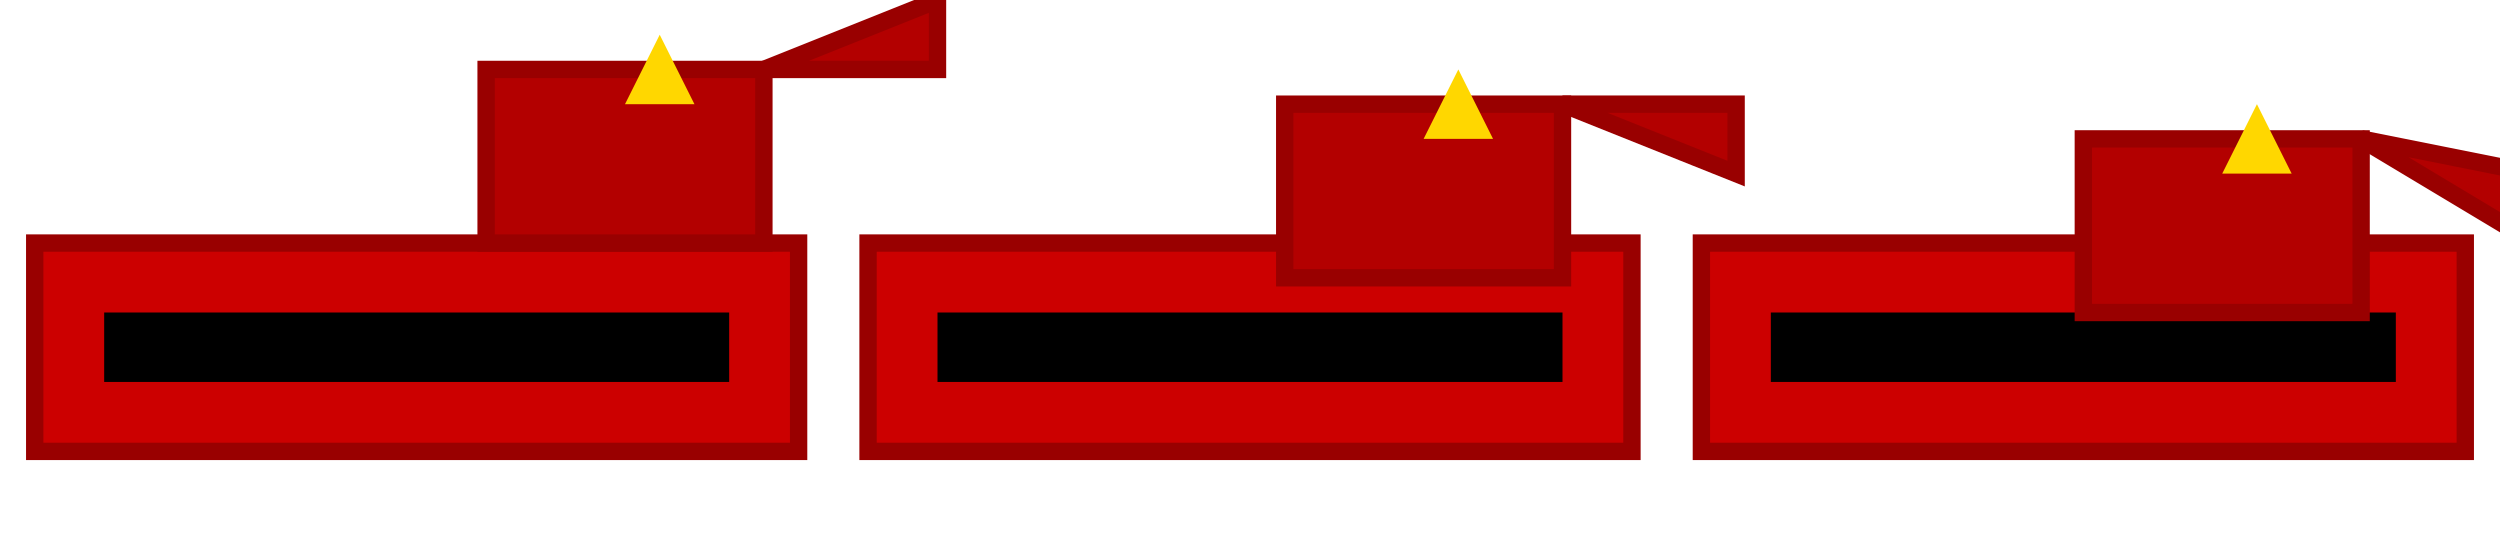
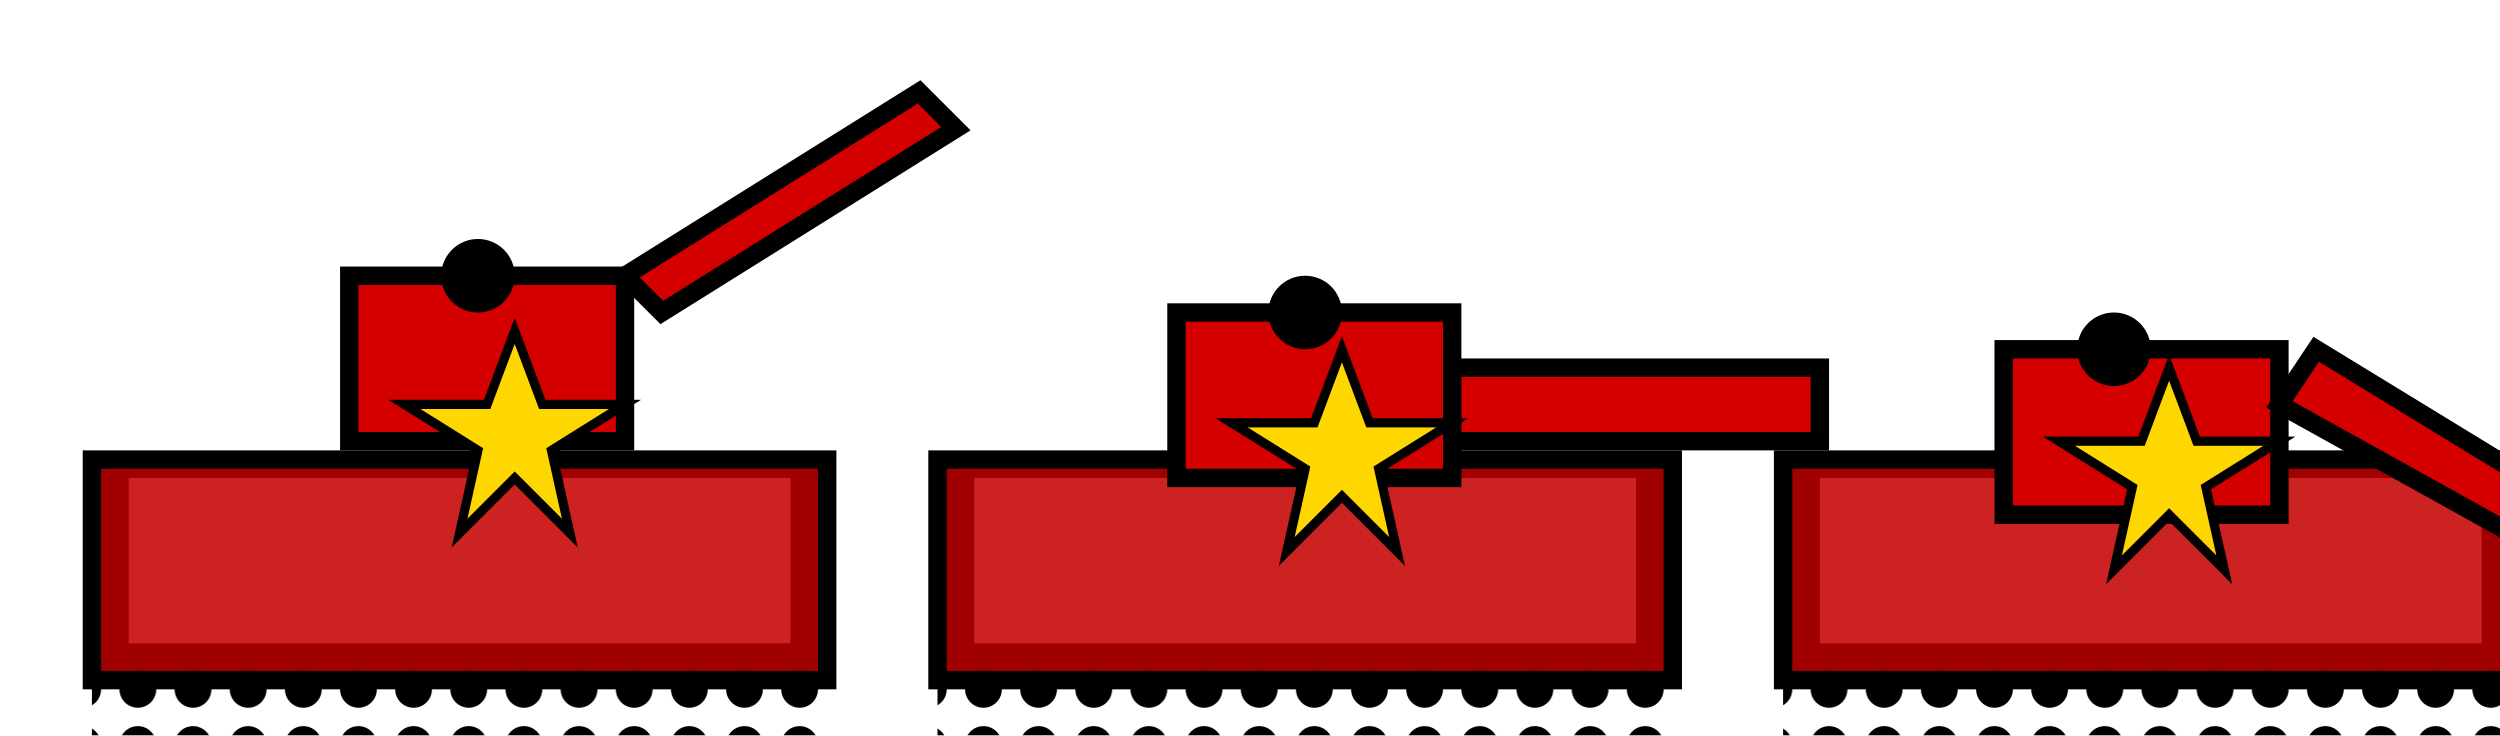
- <svg xmlns="http://www.w3.org/2000/svg" width="144" height="32" viewBox="0 0 144 32">
+ <svg xmlns="http://www.w3.org/2000/svg" width="272" height="80" viewBox="0 0 272 80">
+   <defs>
+     <pattern id="trackPattern" width="6" height="6" patternUnits="userSpaceOnUse">
+       <circle cx="3" cy="3" r="2" fill="black" />
+     </pattern>
+     <polygon id="redStar" points="12,2 15,10 24,10 16,15 18,24 12,18 6,24 8,15 0,10 9,10" fill="#FFD700" stroke="black" stroke-width="1" />
+   </defs>
  <g id="frame1">
-     <rect x="2" y="14" width="44" height="12" fill="#cc0000" stroke="#900" stroke-width="1" />
-     <rect x="6" y="18" width="36" height="4" fill="#000" />
-     <rect x="28" y="4" width="16" height="10" fill="#b30000" stroke="#900" stroke-width="1" />
-     <polygon points="44,4 54,0 54,4" fill="#b30000" stroke="#900" stroke-width="1" />
-     <polygon points="36,6 38,2 40,6" fill="#ffd700" />
+     <rect x="10" y="50" width="80" height="24" fill="#A00000" stroke="black" stroke-width="2" />
+     <rect x="14" y="52" width="72" height="18" fill="#CC2222" />
+     <rect x="10" y="72" width="80" height="8" fill="url(#trackPattern)" />
+     <rect x="38" y="30" width="30" height="18" fill="#D40000" stroke="black" stroke-width="2" />
+     <polygon points="68,30 100,10 104,14 72,34" fill="#D40000" stroke="black" stroke-width="2" />
+     <use href="#redStar" x="44" y="34" />
+     <circle cx="52" cy="30" r="4" fill="black" />
  </g>
-   <g id="frame2" transform="translate(48,0)">
-     <rect x="2" y="14" width="44" height="12" fill="#cc0000" stroke="#900" stroke-width="1" />
-     <rect x="6" y="18" width="36" height="4" fill="#000" />
-     <rect x="26" y="6" width="16" height="10" fill="#b30000" stroke="#900" stroke-width="1" />
-     <polygon points="42,6 52,6 52,10" fill="#b30000" stroke="#900" stroke-width="1" />
-     <polygon points="34,8 36,4 38,8" fill="#ffd700" />
+   <g id="frame2" transform="translate(92,0)">
+     <rect x="10" y="50" width="80" height="24" fill="#A00000" stroke="black" stroke-width="2" />
+     <rect x="14" y="52" width="72" height="18" fill="#CC2222" />
+     <rect x="10" y="72" width="80" height="8" fill="url(#trackPattern)" />
+     <rect x="36" y="34" width="30" height="18" fill="#D40000" stroke="black" stroke-width="2" />
+     <rect x="66" y="40" width="40" height="8" fill="#D40000" stroke="black" stroke-width="2" />
+     <use href="#redStar" x="42" y="36" />
+     <circle cx="50" cy="34" r="4" fill="black" />
  </g>
-   <g id="frame3" transform="translate(96,0)">
-     <rect x="2" y="14" width="44" height="12" fill="#cc0000" stroke="#900" stroke-width="1" />
-     <rect x="6" y="18" width="36" height="4" fill="#000" />
-     <rect x="24" y="8" width="16" height="10" fill="#b30000" stroke="#900" stroke-width="1" />
-     <polygon points="40,8 50,14 50,10" fill="#b30000" stroke="#900" stroke-width="1" />
-     <polygon points="32,10 34,6 36,10" fill="#ffd700" />
+   <g id="frame3" transform="translate(184,0)">
+     <rect x="10" y="50" width="80" height="24" fill="#A00000" stroke="black" stroke-width="2" />
+     <rect x="14" y="52" width="72" height="18" fill="#CC2222" />
+     <rect x="10" y="72" width="80" height="8" fill="url(#trackPattern)" />
+     <rect x="34" y="38" width="30" height="18" fill="#D40000" stroke="black" stroke-width="2" />
+     <polygon points="64,44 100,64 104,60 68,38" fill="#D40000" stroke="black" stroke-width="2" />
+     <use href="#redStar" x="40" y="38" />
+     <circle cx="46" cy="38" r="4" fill="black" />
  </g>
</svg>
